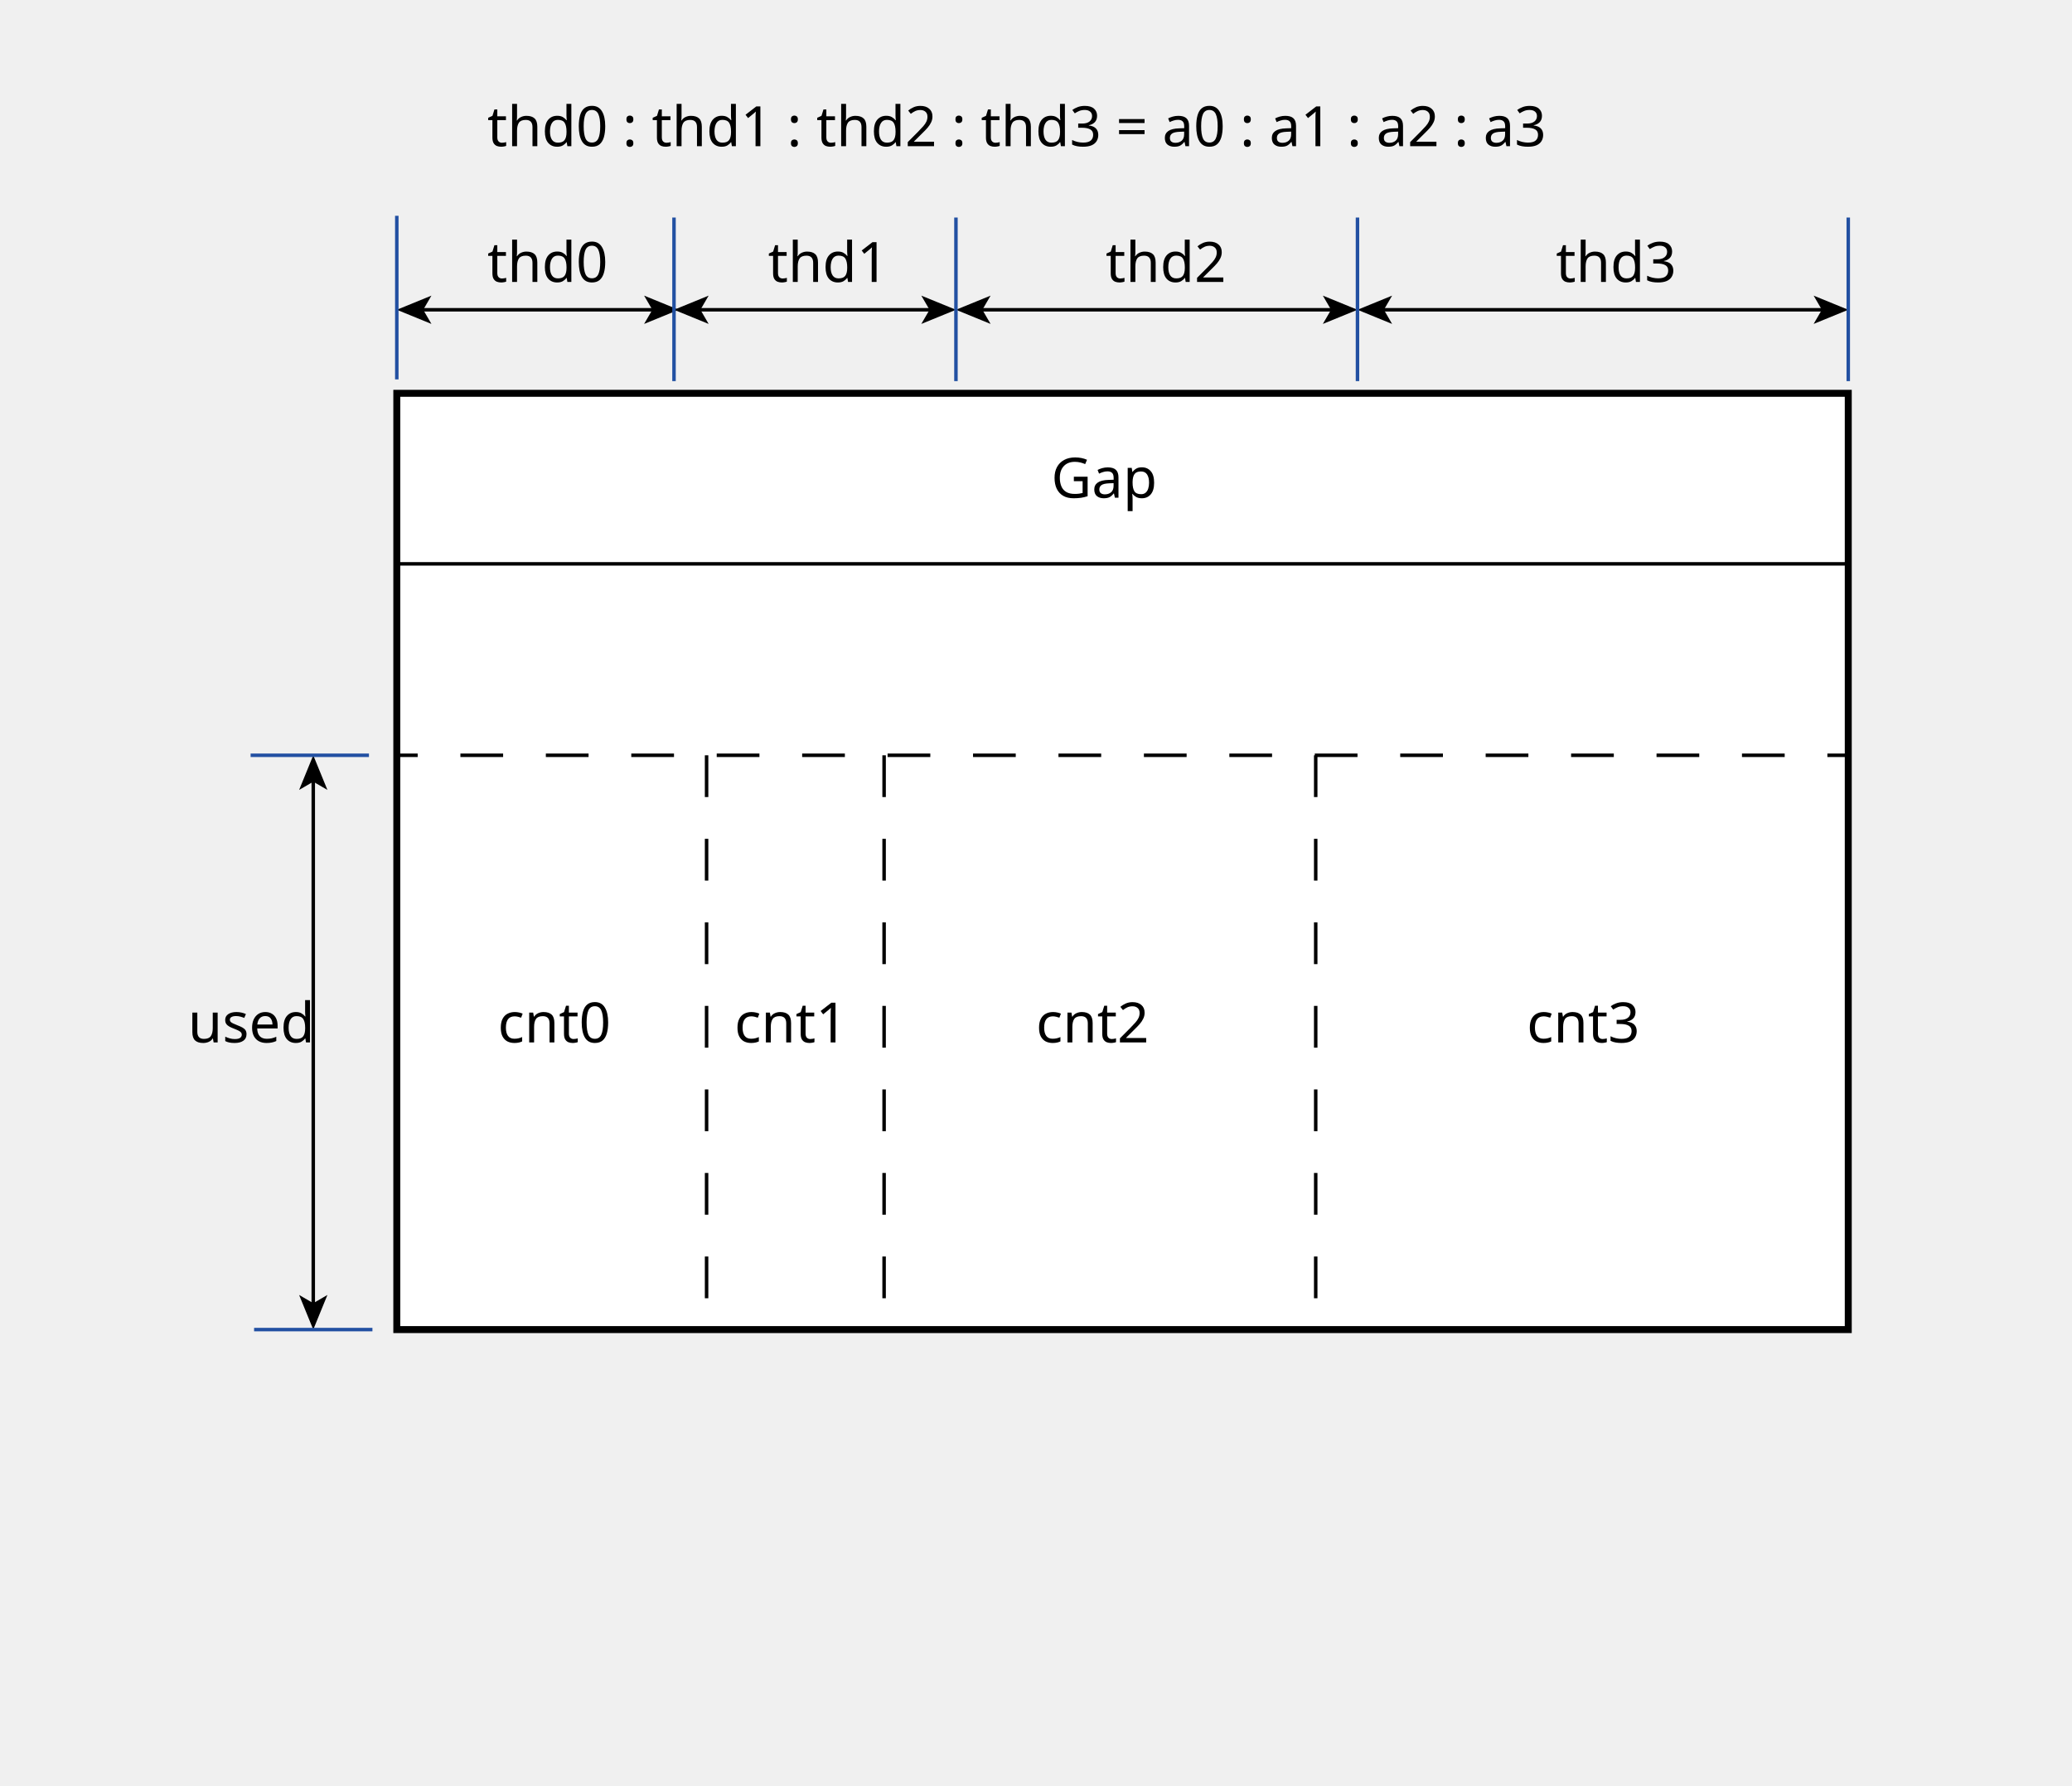
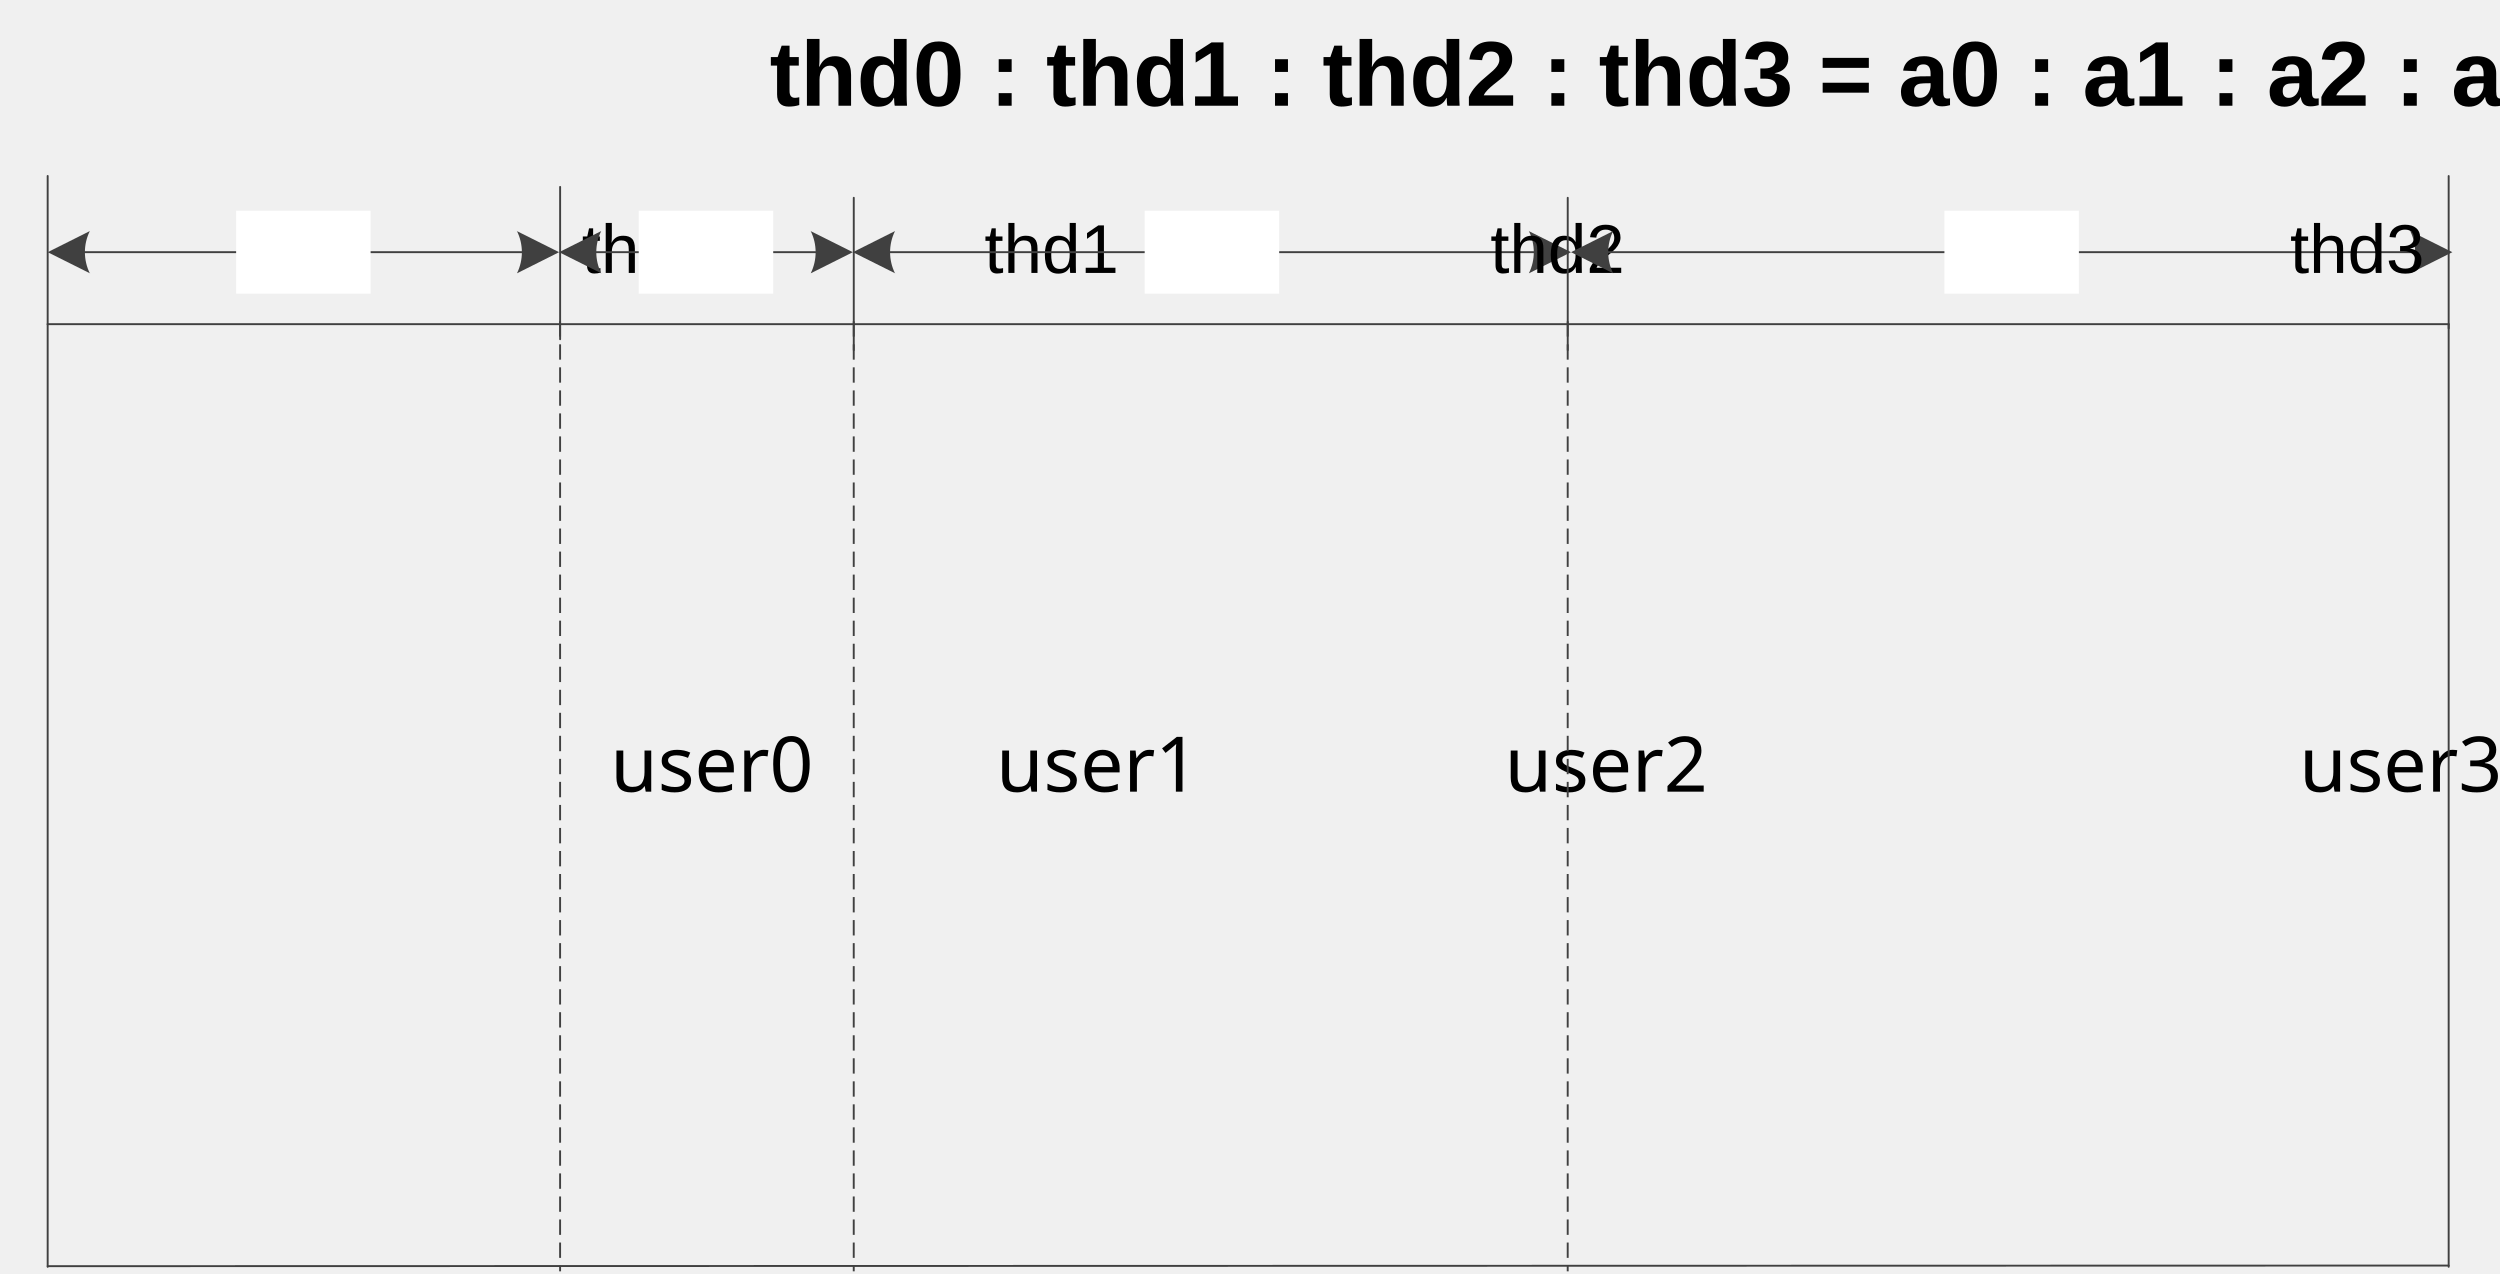
- <svg xmlns="http://www.w3.org/2000/svg" version="1.1" id="图层_1" x="0px" y="0px" width="595.279px" height="513px" viewBox="0 0 595.279 513" enable-background="new 0 0 595.279 513" xml:space="preserve">
-   <rect x="114" y="113" fill="#FFFFFF" stroke="#000000" stroke-width="2" stroke-miterlimit="10" width="417" height="269" />
-   <line fill="none" stroke="#000000" stroke-miterlimit="10" x1="114" y1="382" x2="531" y2="382" />
-   <text transform="matrix(1 0 0 1 142.9998 299.5)" font-family="'ArialMT'" font-size="16">cnt0</text>
-   <text transform="matrix(1 0 0 1 210.9998 299.5)" font-family="'ArialMT'" font-size="16">cnt1</text>
-   <text transform="matrix(1 0 0 1 297.6404 299.5)" font-family="'ArialMT'" font-size="16">cnt2</text>
-   <text transform="matrix(1 0 0 1 438.6399 299.5)" font-family="'ArialMT'" font-size="16">cnt3</text>
-   <text transform="matrix(1 0 0 1 139.9998 81)" font-family="'ArialMT'" font-size="16">thd0</text>
-   <text transform="matrix(1 0 0 1 139.9998 42)" font-family="'ArialMT'" font-size="16">thd0 : thd1 : thd2 : thd3 = a0 : a1 : a2 : a3</text>
-   <text transform="matrix(1 0 0 1 53.9998 299.5)" font-family="'ArialMT'" font-size="16">used</text>
-   <text transform="matrix(1 0 0 1 301.9993 143)" font-family="'ArialMT'" font-size="16">Gap</text>
-   <line fill="none" stroke="#000000" stroke-miterlimit="10" x1="114" y1="162" x2="531" y2="162" />
-   <g>
-     <g>
-       <line fill="none" stroke="#000000" stroke-miterlimit="10" x1="114" y1="217" x2="120" y2="217" />
-       <line fill="none" stroke="#000000" stroke-miterlimit="10" stroke-dasharray="12.273,12.273" x1="132.273" y1="217" x2="518.863" y2="217" />
-       <line fill="none" stroke="#000000" stroke-miterlimit="10" x1="525" y1="217" x2="531" y2="217" />
+ <svg xmlns="http://www.w3.org/2000/svg" xmlns:ns1="http://schemas.microsoft.com/visio/2003/SVGExtensions/" xmlns:xlink="http://www.w3.org/1999/xlink" width="4.522in" height="2.303in" viewBox="0 0 325.616 165.848" xml:space="preserve" color-interpolation-filters="sRGB" class="st11">
+   <ns1:documentProperties ns1:langID="2052" ns1:metric="true" ns1:viewMarkup="false" />
+   <style type="text/css">
+ 	
+ 		.st1 {fill:none;stroke:none;stroke-linecap:butt;stroke-width:0.25}
+ 		.st2 {fill:#000000;font-family:Calibri;font-size:0.833em}
+ 		.st3 {stroke:#404040;stroke-dasharray:2,1;stroke-linecap:butt;stroke-width:0.25}
+ 		.st4 {stroke:#404040;stroke-linecap:round;stroke-linejoin:round;stroke-width:0.25}
+ 		.st5 {fill:none;stroke:none;stroke-linecap:round;stroke-linejoin:round;stroke-width:0.25}
+ 		.st6 {fill:#000000;font-family:Arial;font-size:1em;font-weight:bold}
+ 		.st7 {marker-end:url(#mrkr5-54);marker-start:url(#mrkr5-52);stroke:#404040;stroke-linecap:round;stroke-linejoin:round;stroke-width:0.25}
+ 		.st8 {fill:#404040;fill-opacity:1;stroke:#404040;stroke-opacity:1;stroke-width:0.09}
+ 		.st9 {fill:#ffffff;stroke:none;stroke-linecap:butt;stroke-width:7.2}
+ 		.st10 {fill:#000000;font-family:Arial;font-size:0.75em}
+ 		.st11 {fill:none;fill-rule:evenodd;font-size:12px;overflow:visible;stroke-linecap:square;stroke-miterlimit:3}
+ 	
+ 	</style>
+   <defs id="Patterns_And_Gradients">
+     <linearGradient id="grad30-16" ns1:fillPattern="30" ns1:foreground="#f0f0f0" ns1:background="#ffffff" x1="0" y1="1" x2="0" y2="0">
+       <stop offset="0" style="stop-color:#f0f0f0;stop-opacity:1" />
+       <stop offset="1" style="stop-color:#ffffff;stop-opacity:1" />
+     </linearGradient>
+   </defs>
+   <defs id="Markers">
+     <g id="lend5">
+       <path d="M 2 1 L 0 0 L 1.981 -0.993 C 1.672 -0.365 1.673 0.373 1.985 1 " style="stroke:none" />
+     </g>
+     <marker id="mrkr5-52" class="st8" ns1:arrowType="5" ns1:arrowSize="2" ns1:setback="17.95" refX="17.95" orient="auto" markerUnits="strokeWidth" overflow="visible">
+       <use xlink:href="#lend5" transform="scale(11.08) " />
+     </marker>
+     <marker id="mrkr5-54" class="st8" ns1:arrowType="5" ns1:arrowSize="2" ns1:setback="19.39" refX="-19.39" orient="auto" markerUnits="strokeWidth" overflow="visible">
+       <use xlink:href="#lend5" transform="scale(-11.08,-11.08) " />
+     </marker>
+   </defs>
+   <g ns1:mID="0" ns1:index="1" ns1:groupContext="foregroundPage">
+     <ns1:pageProperties ns1:drawingScale="0.0393701" ns1:pageScale="0.0393701" ns1:drawingUnits="24" ns1:shadowOffsetX="8.50394" ns1:shadowOffsetY="-8.50394" />
+     <g id="shape63-1" ns1:mID="63" ns1:groupContext="shape" transform="translate(27.9188,-58.525)">
+       <ns1:userDefs>
+         <ns1:ud ns1:nameU="msvThemeColors" ns1:val="VT0(36):26" />
+         <ns1:ud ns1:nameU="msvThemeEffects" ns1:val="VT0(16):26" />
+       </ns1:userDefs>
+       <ns1:textBlock ns1:margins="rect(0,0,0,0)" ns1:tabSpace="42.5197" />
+       <ns1:textRect cx="16.138" cy="158.648" width="32.28" height="14.4" />
+       <rect x="0" y="151.448" width="32.275" height="14.4" class="st1" />
+       <text x="4.79" y="161.65" class="st2" ns1:langID="2052">
+         <ns1:paragraph ns1:horizAlign="1" />
+         <ns1:tabList />user0</text>
+     </g>
+     <g id="shape64-4" ns1:mID="64" ns1:groupContext="shape" transform="translate(78.9188,-58.525)">
+       <ns1:userDefs>
+         <ns1:ud ns1:nameU="msvThemeColors" ns1:val="VT0(36):26" />
+         <ns1:ud ns1:nameU="msvThemeEffects" ns1:val="VT0(16):26" />
+       </ns1:userDefs>
+       <ns1:textBlock ns1:margins="rect(0,0,0,0)" ns1:tabSpace="42.5197" />
+       <ns1:textRect cx="15.388" cy="158.648" width="30.78" height="14.4" />
+       <rect x="0" y="151.448" width="30.775" height="14.4" class="st1" />
+       <text x="4.04" y="161.65" class="st2" ns1:langID="2052">
+         <ns1:paragraph ns1:horizAlign="1" />
+         <ns1:tabList />user1</text>
+     </g>
+     <g id="shape65-7" ns1:mID="65" ns1:groupContext="shape" transform="translate(143.899,-58.525)">
+       <ns1:userDefs>
+         <ns1:ud ns1:nameU="msvThemeColors" ns1:val="VT0(36):26" />
+         <ns1:ud ns1:nameU="msvThemeEffects" ns1:val="VT0(16):26" />
+       </ns1:userDefs>
+       <ns1:textBlock ns1:margins="rect(0,0,0,0)" ns1:tabSpace="42.5197" />
+       <ns1:textRect cx="16.647" cy="158.648" width="33.3" height="14.4" />
+       <rect x="0" y="151.448" width="33.295" height="14.4" class="st1" />
+       <text x="5.3" y="161.65" class="st2" ns1:langID="2052">
+         <ns1:paragraph ns1:horizAlign="1" />
+         <ns1:tabList />user2</text>
+     </g>
+     <g id="shape66-10" ns1:mID="66" ns1:groupContext="shape" transform="translate(249.649,-58.525)">
+       <ns1:userDefs>
+         <ns1:ud ns1:nameU="msvThemeColors" ns1:val="VT0(36):26" />
+         <ns1:ud ns1:nameU="msvThemeEffects" ns1:val="VT0(16):26" />
+       </ns1:userDefs>
+       <ns1:textBlock ns1:margins="rect(0,0,0,0)" ns1:tabSpace="42.5197" />
+       <ns1:textRect cx="14.398" cy="158.648" width="28.8" height="14.4" />
+       <rect x="0" y="151.448" width="28.795" height="14.4" class="st1" />
+       <text x="3.05" y="161.65" class="st2" ns1:langID="2052">
+         <ns1:paragraph ns1:horizAlign="1" />
+         <ns1:tabList />user3</text>
+     </g>
+     <g id="shape67-13" ns1:mID="67" ns1:groupContext="shape" transform="translate(238.792,41.8485) rotate(90)">
+       <ns1:userDefs>
+         <ns1:ud ns1:nameU="msvThemeColors" ns1:val="VT0(36):26" />
+         <ns1:ud ns1:nameU="msvThemeEffects" ns1:val="VT0(16):26" />
+       </ns1:userDefs>
+       <path d="M0 165.85 L123.75 165.85" class="st3" />
+     </g>
+     <g id="shape68-18" ns1:mID="68" ns1:groupContext="shape" transform="translate(277.042,41.8485) rotate(90)">
+       <ns1:userDefs>
+         <ns1:ud ns1:nameU="msvThemeColors" ns1:val="VT0(36):26" />
+         <ns1:ud ns1:nameU="msvThemeEffects" ns1:val="VT0(16):26" />
+       </ns1:userDefs>
+       <path d="M0 165.85 L123.75 165.85" class="st3" />
+     </g>
+     <g id="shape69-22" ns1:mID="69" ns1:groupContext="shape" transform="translate(370.042,41.8485) rotate(90)">
+       <ns1:userDefs>
+         <ns1:ud ns1:nameU="msvThemeColors" ns1:val="VT0(36):26" />
+         <ns1:ud ns1:nameU="msvThemeEffects" ns1:val="VT0(16):26" />
+       </ns1:userDefs>
+       <path d="M0 165.85 L123.75 165.85" class="st3" />
+     </g>
+     <g id="shape70-26" ns1:mID="70" ns1:groupContext="shape" transform="translate(6.1513,-0.919637) rotate(-0.0147214)">
+       <ns1:userDefs>
+         <ns1:ud ns1:nameU="msvThemeColors" ns1:val="VT0(36):26" />
+         <ns1:ud ns1:nameU="msvThemeEffects" ns1:val="VT0(16):26" />
+       </ns1:userDefs>
+       <path d="M0 165.85 L312.75 165.85" class="st4" />
+     </g>
+     <g id="shape71-30" ns1:mID="71" ns1:groupContext="shape" transform="translate(6.19391,-123.625)">
+       <ns1:userDefs>
+         <ns1:ud ns1:nameU="msvThemeColors" ns1:val="VT0(36):26" />
+         <ns1:ud ns1:nameU="msvThemeEffects" ns1:val="VT0(16):26" />
+       </ns1:userDefs>
+       <path d="M0 165.85 L312.75 165.85" class="st4" />
+     </g>
+     <g id="shape55-34" ns1:mID="55" ns1:groupContext="shape" transform="translate(-159.655,165.014) rotate(-90)">
+       <ns1:userDefs>
+         <ns1:ud ns1:nameU="msvThemeColors" ns1:val="VT0(36):26" />
+         <ns1:ud ns1:nameU="msvThemeEffects" ns1:val="VT0(16):26" />
+       </ns1:userDefs>
+       <path d="M0 165.85 L122.79 165.85" class="st4" />
+     </g>
+     <g id="shape72-38" ns1:mID="72" ns1:groupContext="shape" transform="translate(153.095,165.014) rotate(-90)">
+       <ns1:userDefs>
+         <ns1:ud ns1:nameU="msvThemeColors" ns1:val="VT0(36):26" />
+         <ns1:ud ns1:nameU="msvThemeEffects" ns1:val="VT0(16):26" />
+       </ns1:userDefs>
+       <path d="M0 165.85 L122.79 165.85" class="st4" />
+     </g>
+     <g id="shape73-42" ns1:mID="73" ns1:groupContext="shape" transform="translate(28.8711,-145.756)">
+       <ns1:userDefs>
+         <ns1:ud ns1:nameU="msvThemeColors" ns1:val="VT0(36):26" />
+         <ns1:ud ns1:nameU="msvThemeEffects" ns1:val="VT0(16):26" />
+       </ns1:userDefs>
+       <ns1:textBlock ns1:margins="rect(4,4,4,4)" ns1:tabSpace="42.5197" />
+       <ns1:textRect cx="127.559" cy="155.927" width="255.12" height="19.843" />
+       <rect x="0" y="146.006" width="255.118" height="19.843" class="st5" />
+       <text x="11.37" y="159.53" class="st6" ns1:langID="2052">
+         <ns1:paragraph ns1:horizAlign="1" />
+         <ns1:tabList />thd0 : thd1 : thd2 : thd3 = a0 : a1 : a2 : a3</text>
+     </g>
+     <g id="shape74-45" ns1:mID="74" ns1:groupContext="shape" transform="translate(6.19391,-133)">
+       <ns1:userDefs>
+         <ns1:ud ns1:nameU="msvThemeColors" ns1:val="VT0(36):26" />
+         <ns1:ud ns1:nameU="msvThemeEffects" ns1:val="VT0(16):26" />
+       </ns1:userDefs>
+       <ns1:textBlock ns1:margins="rect(4,4,4,4)" ns1:tabSpace="42.5197" />
+       <ns1:textRect cx="33.307" cy="165.848" width="66.62" height="0" />
+       <path d="M4.49 165.85 L4.85 165.85 L61.77 165.85" class="st7" />
+       <rect ns1:rectContext="textBkgnd" x="24.549" y="160.449" width="17.517" height="10.8" class="st9" />
+       <text x="24.55" y="168.55" class="st10" ns1:langID="2052">
+         <ns1:paragraph ns1:horizAlign="1" />
+         <ns1:tabList />thd0</text>
+     </g>
+     <g id="shape75-57" ns1:mID="75" ns1:groupContext="shape" transform="translate(72.8081,-133)">
+       <ns1:userDefs>
+         <ns1:ud ns1:nameU="msvThemeColors" ns1:val="VT0(36):26" />
+         <ns1:ud ns1:nameU="msvThemeEffects" ns1:val="VT0(16):26" />
+       </ns1:userDefs>
+       <ns1:textBlock ns1:margins="rect(4,4,4,4)" ns1:tabSpace="42.5197" />
+       <ns1:textRect cx="19.134" cy="165.848" width="38.27" height="0" />
+       <path d="M4.49 165.85 L4.85 165.85 L33.42 165.85" class="st7" />
+       <rect ns1:rectContext="textBkgnd" x="10.376" y="160.449" width="17.517" height="10.8" class="st9" />
+       <text x="10.38" y="168.55" class="st10" ns1:langID="2052">
+         <ns1:paragraph ns1:horizAlign="1" />
+         <ns1:tabList />thd1</text>
+     </g>
+     <g id="shape76-67" ns1:mID="76" ns1:groupContext="shape" transform="translate(111.076,-133)">
+       <ns1:userDefs>
+         <ns1:ud ns1:nameU="msvThemeColors" ns1:val="VT0(36):26" />
+         <ns1:ud ns1:nameU="msvThemeEffects" ns1:val="VT0(16):26" />
+       </ns1:userDefs>
+       <ns1:textBlock ns1:margins="rect(4,4,4,4)" ns1:tabSpace="42.5197" />
+       <ns1:textRect cx="46.772" cy="165.848" width="93.55" height="0" />
+       <path d="M4.49 165.85 L4.85 165.85 L88.7 165.85" class="st7" />
+       <rect ns1:rectContext="textBkgnd" x="38.014" y="160.449" width="17.517" height="10.8" class="st9" />
+       <text x="38.01" y="168.55" class="st10" ns1:langID="2052">
+         <ns1:paragraph ns1:horizAlign="1" />
+         <ns1:tabList />thd2</text>
+     </g>
+     <g id="shape77-77" ns1:mID="77" ns1:groupContext="shape" transform="translate(204.619,-133)">
+       <ns1:userDefs>
+         <ns1:ud ns1:nameU="msvThemeColors" ns1:val="VT0(36):26" />
+         <ns1:ud ns1:nameU="msvThemeEffects" ns1:val="VT0(16):26" />
+       </ns1:userDefs>
+       <ns1:textBlock ns1:margins="rect(4,4,4,4)" ns1:tabSpace="42.5197" />
+       <ns1:textRect cx="57.402" cy="165.848" width="114.81" height="0" />
+       <path d="M4.49 165.85 L4.85 165.85 L109.96 165.85" class="st7" />
+       <rect ns1:rectContext="textBkgnd" x="48.643" y="160.449" width="17.517" height="10.8" class="st9" />
+       <text x="48.64" y="168.55" class="st10" ns1:langID="2052">
+         <ns1:paragraph ns1:horizAlign="1" />
+         <ns1:tabList />thd3</text>
+     </g>
+     <g id="shape78-87" ns1:mID="78" ns1:groupContext="shape" transform="translate(-159.655,42.2235) rotate(-90)">
+       <ns1:userDefs>
+         <ns1:ud ns1:nameU="msvThemeColors" ns1:val="VT0(36):26" />
+         <ns1:ud ns1:nameU="msvThemeEffects" ns1:val="VT0(16):26" />
+       </ns1:userDefs>
+       <path d="M0 165.85 L19.3 165.85" class="st4" />
+     </g>
+     <g id="shape79-91" ns1:mID="79" ns1:groupContext="shape" transform="translate(-92.9046,44.187) rotate(-90)">
+       <ns1:userDefs>
+         <ns1:ud ns1:nameU="msvThemeColors" ns1:val="VT0(36):26" />
+         <ns1:ud ns1:nameU="msvThemeEffects" ns1:val="VT0(16):26" />
+       </ns1:userDefs>
+       <path d="M0 165.85 L19.84 165.85" class="st4" />
+     </g>
+     <g id="shape80-95" ns1:mID="80" ns1:groupContext="shape" transform="translate(-54.6546,45.6043) rotate(-90)">
+       <ns1:userDefs>
+         <ns1:ud ns1:nameU="msvThemeColors" ns1:val="VT0(36):26" />
+         <ns1:ud ns1:nameU="msvThemeEffects" ns1:val="VT0(16):26" />
+       </ns1:userDefs>
+       <path d="M0 165.85 L19.84 165.85" class="st4" />
+     </g>
+     <g id="shape81-99" ns1:mID="81" ns1:groupContext="shape" transform="translate(38.3454,45.6043) rotate(-90)">
+       <ns1:userDefs>
+         <ns1:ud ns1:nameU="msvThemeColors" ns1:val="VT0(36):26" />
+         <ns1:ud ns1:nameU="msvThemeEffects" ns1:val="VT0(16):26" />
+       </ns1:userDefs>
+       <path d="M0 165.85 L19.84 165.85" class="st4" />
+     </g>
+     <g id="shape82-103" ns1:mID="82" ns1:groupContext="shape" transform="translate(153.095,42.7697) rotate(-90)">
+       <ns1:userDefs>
+         <ns1:ud ns1:nameU="msvThemeColors" ns1:val="VT0(36):26" />
+         <ns1:ud ns1:nameU="msvThemeEffects" ns1:val="VT0(16):26" />
+       </ns1:userDefs>
+       <path d="M0 165.85 L19.84 165.85" class="st4" />
    </g>
  </g>
-   <line fill="none" stroke="#000000" stroke-miterlimit="10" stroke-dasharray="12" x1="203" y1="217" x2="203" y2="382" />
-   <line fill="none" stroke="#000000" stroke-miterlimit="10" stroke-dasharray="12" x1="254" y1="217" x2="254" y2="382" />
-   <line fill="none" stroke="#000000" stroke-miterlimit="10" stroke-dasharray="12" x1="378" y1="217" x2="378" y2="382" />
-   <g>
-     <g>
-       <line fill="none" stroke="#000000" stroke-miterlimit="10" x1="121.061" y1="89" x2="187.939" y2="89" />
-       <g>
-         <polygon points="114,89 123.949,93.065 121.588,89 123.949,84.936    " />
-       </g>
-       <g>
-         <polygon points="195,89 185.051,93.065 187.412,89 185.051,84.936    " />
-       </g>
-     </g>
-   </g>
-   <text transform="matrix(1 0 0 1 220.6399 81)" font-family="'ArialMT'" font-size="16">thd1</text>
-   <g>
-     <g>
-       <line fill="none" stroke="#000000" stroke-miterlimit="10" x1="200.701" y1="89" x2="267.58" y2="89" />
-       <g>
-         <polygon points="193.64,89 203.589,93.065 201.229,89 203.589,84.936    " />
-       </g>
-       <g>
-         <polygon points="274.64,89 264.691,93.065 267.052,89 264.691,84.936    " />
-       </g>
-     </g>
-   </g>
-   <text transform="matrix(1 0 0 1 317.6399 81)" font-family="'ArialMT'" font-size="16">thd2</text>
-   <g>
-     <g>
-       <line fill="none" stroke="#000000" stroke-miterlimit="10" x1="281.701" y1="89" x2="382.939" y2="89" />
-       <g>
-         <polygon points="274.64,89 284.59,93.065 282.229,89 284.59,84.936    " />
-       </g>
-       <g>
-         <polygon points="390,89 380.051,93.065 382.411,89 380.051,84.936    " />
-       </g>
-     </g>
-   </g>
-   <text transform="matrix(1 0 0 1 446.9993 81)" font-family="'ArialMT'" font-size="16">thd3</text>
-   <g>
-     <g>
-       <line fill="none" stroke="#000000" stroke-miterlimit="10" x1="397.061" y1="89" x2="523.939" y2="89" />
-       <g>
-         <polygon points="390,89 399.948,93.065 397.588,89 399.948,84.936    " />
-       </g>
-       <g>
-         <polygon points="531,89 521.051,93.065 523.411,89 521.051,84.936    " />
-       </g>
-     </g>
-   </g>
-   <line fill="none" stroke="#2250A2" stroke-miterlimit="10" x1="114" y1="109" x2="114" y2="62" />
-   <line fill="none" stroke="#2250A2" stroke-miterlimit="10" x1="193.64" y1="109.5" x2="193.64" y2="62.5" />
-   <line fill="none" stroke="#2250A2" stroke-miterlimit="10" x1="274.64" y1="109.5" x2="274.64" y2="62.5" />
-   <line fill="none" stroke="#2250A2" stroke-miterlimit="10" x1="390" y1="109.5" x2="390" y2="62.5" />
-   <line fill="none" stroke="#2250A2" stroke-miterlimit="10" x1="531" y1="109.5" x2="531" y2="62.5" />
-   <g>
-     <g>
-       <line fill="none" stroke="#000000" stroke-miterlimit="10" x1="90" y1="224.061" x2="90" y2="374.939" />
-       <g>
-         <polygon points="90,217 85.935,226.949 90,224.588 94.064,226.949    " />
-       </g>
-       <g>
-         <polygon points="90,382 85.935,372.051 90,374.412 94.064,372.051    " />
-       </g>
-     </g>
-   </g>
-   <line fill="none" stroke="#2250A2" stroke-miterlimit="10" x1="72" y1="217" x2="106" y2="217" />
-   <line fill="none" stroke="#2250A2" stroke-miterlimit="10" x1="73" y1="382" x2="107" y2="382" />
</svg>
